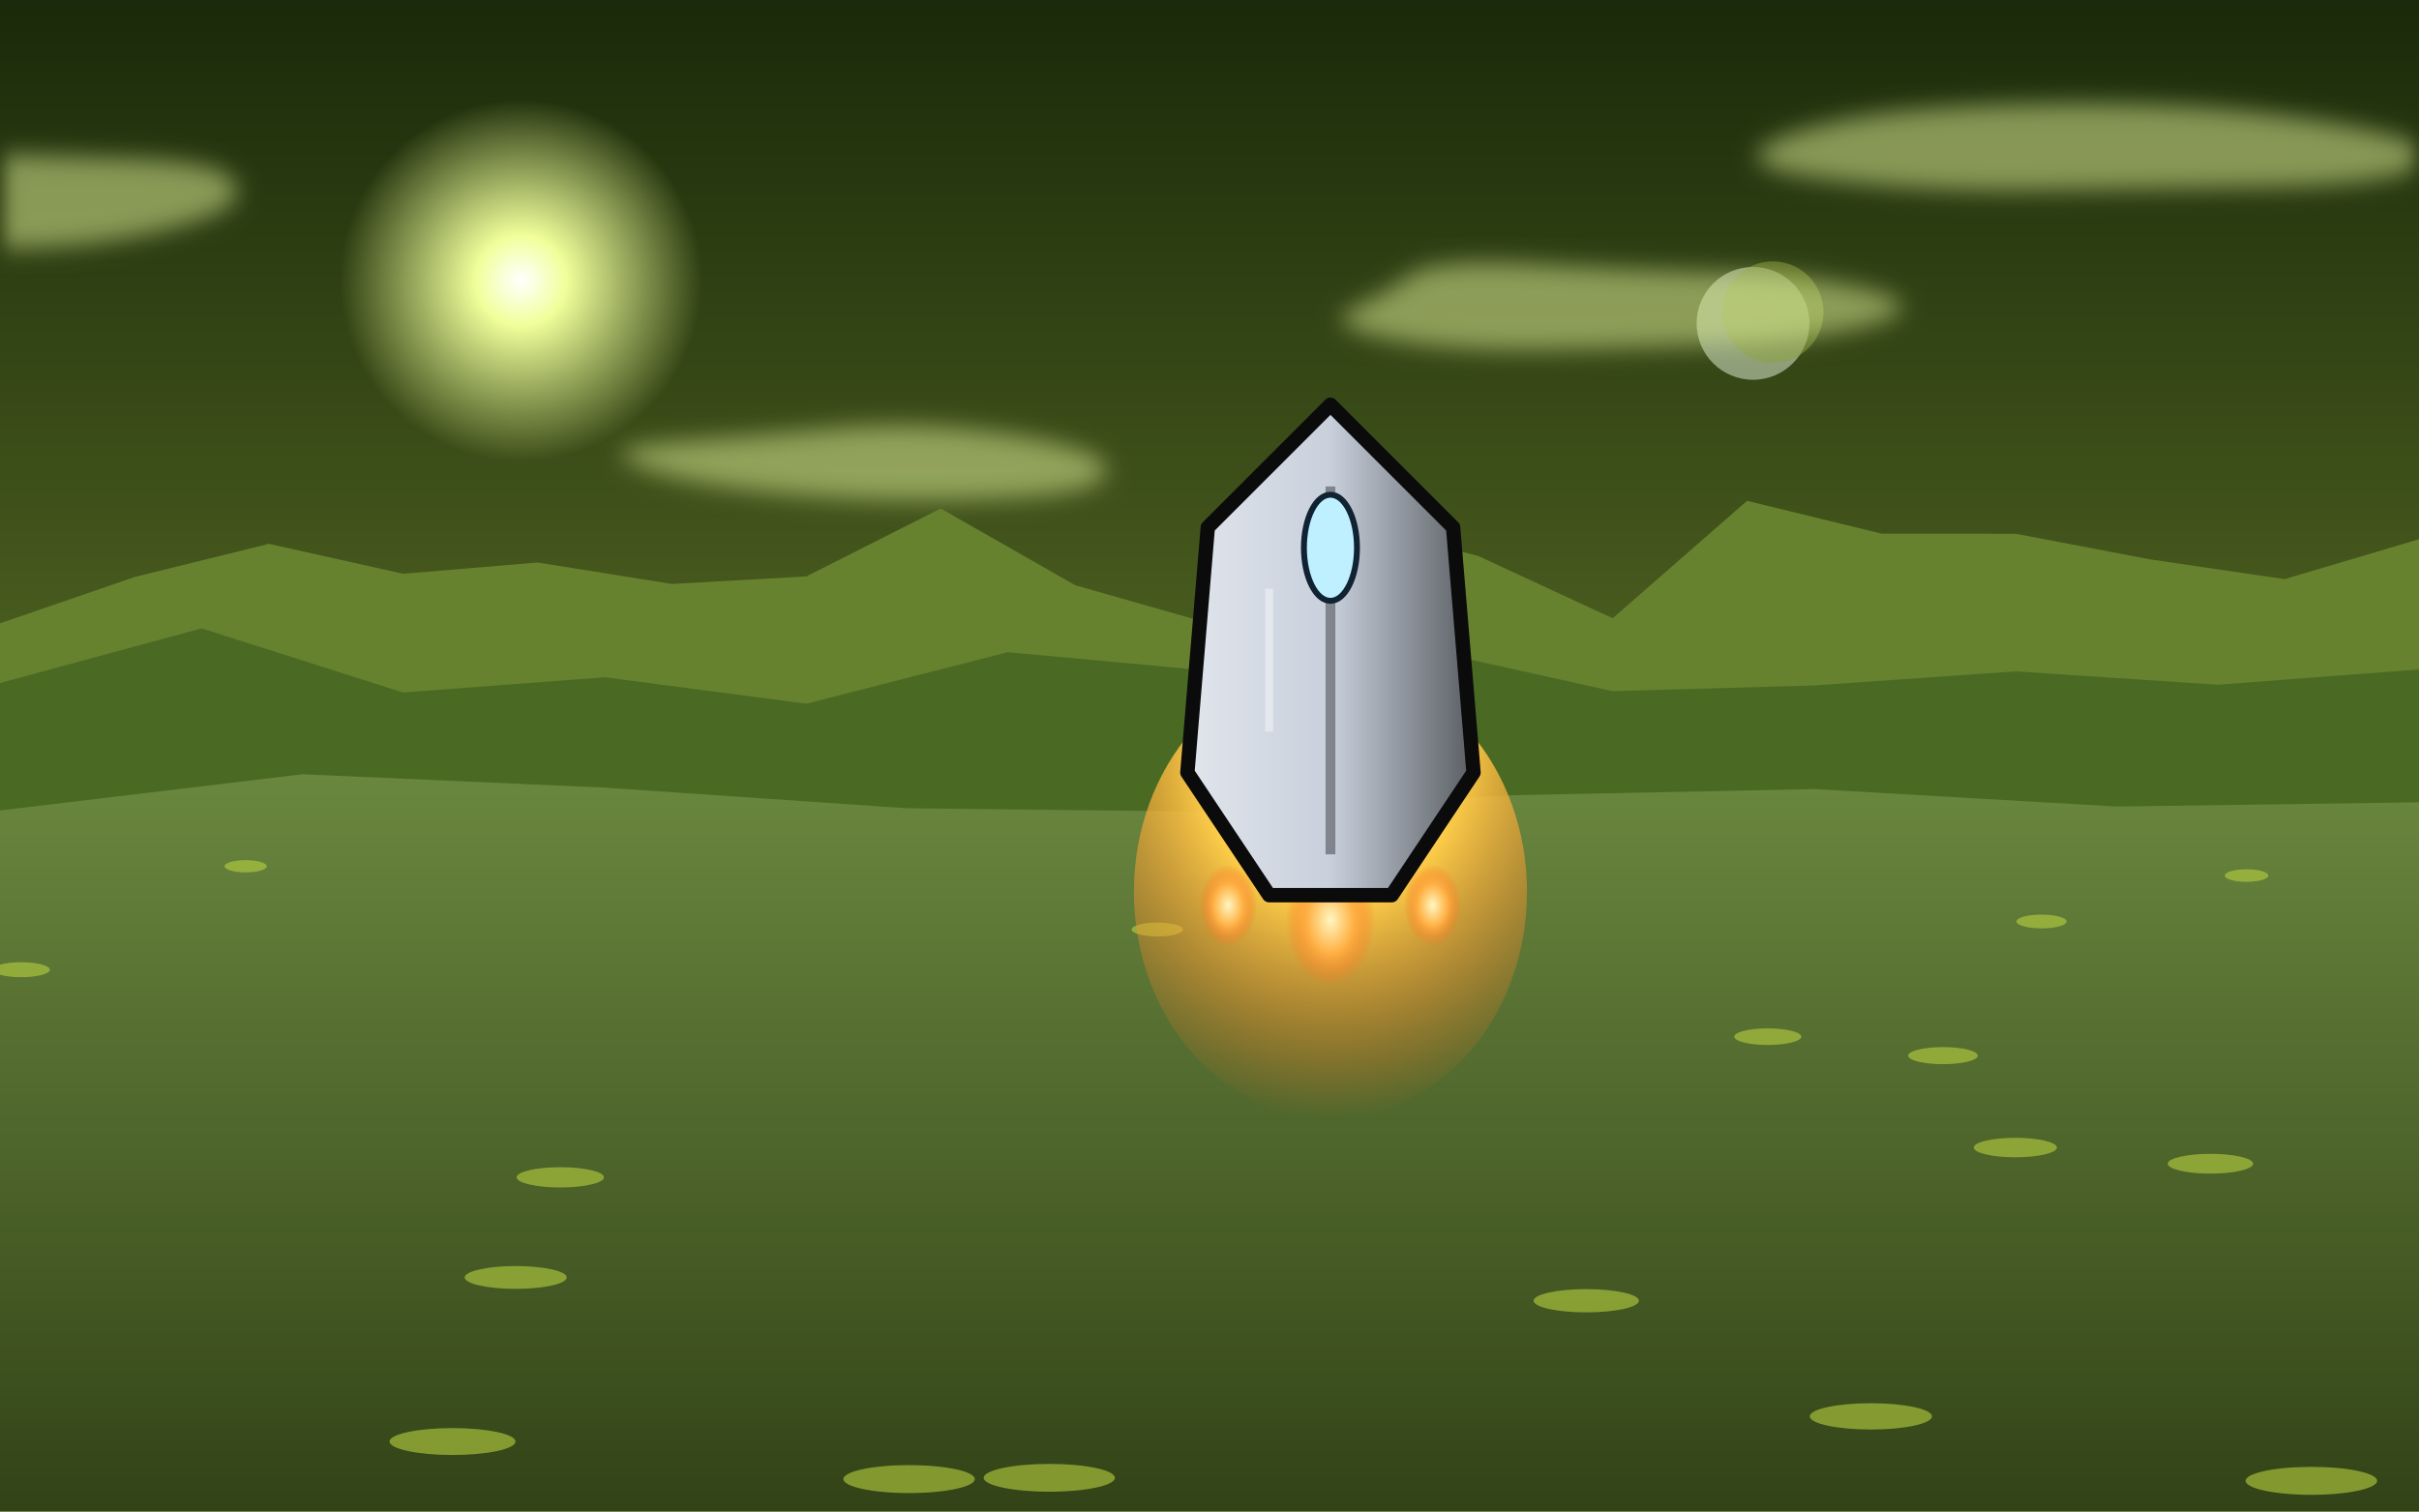
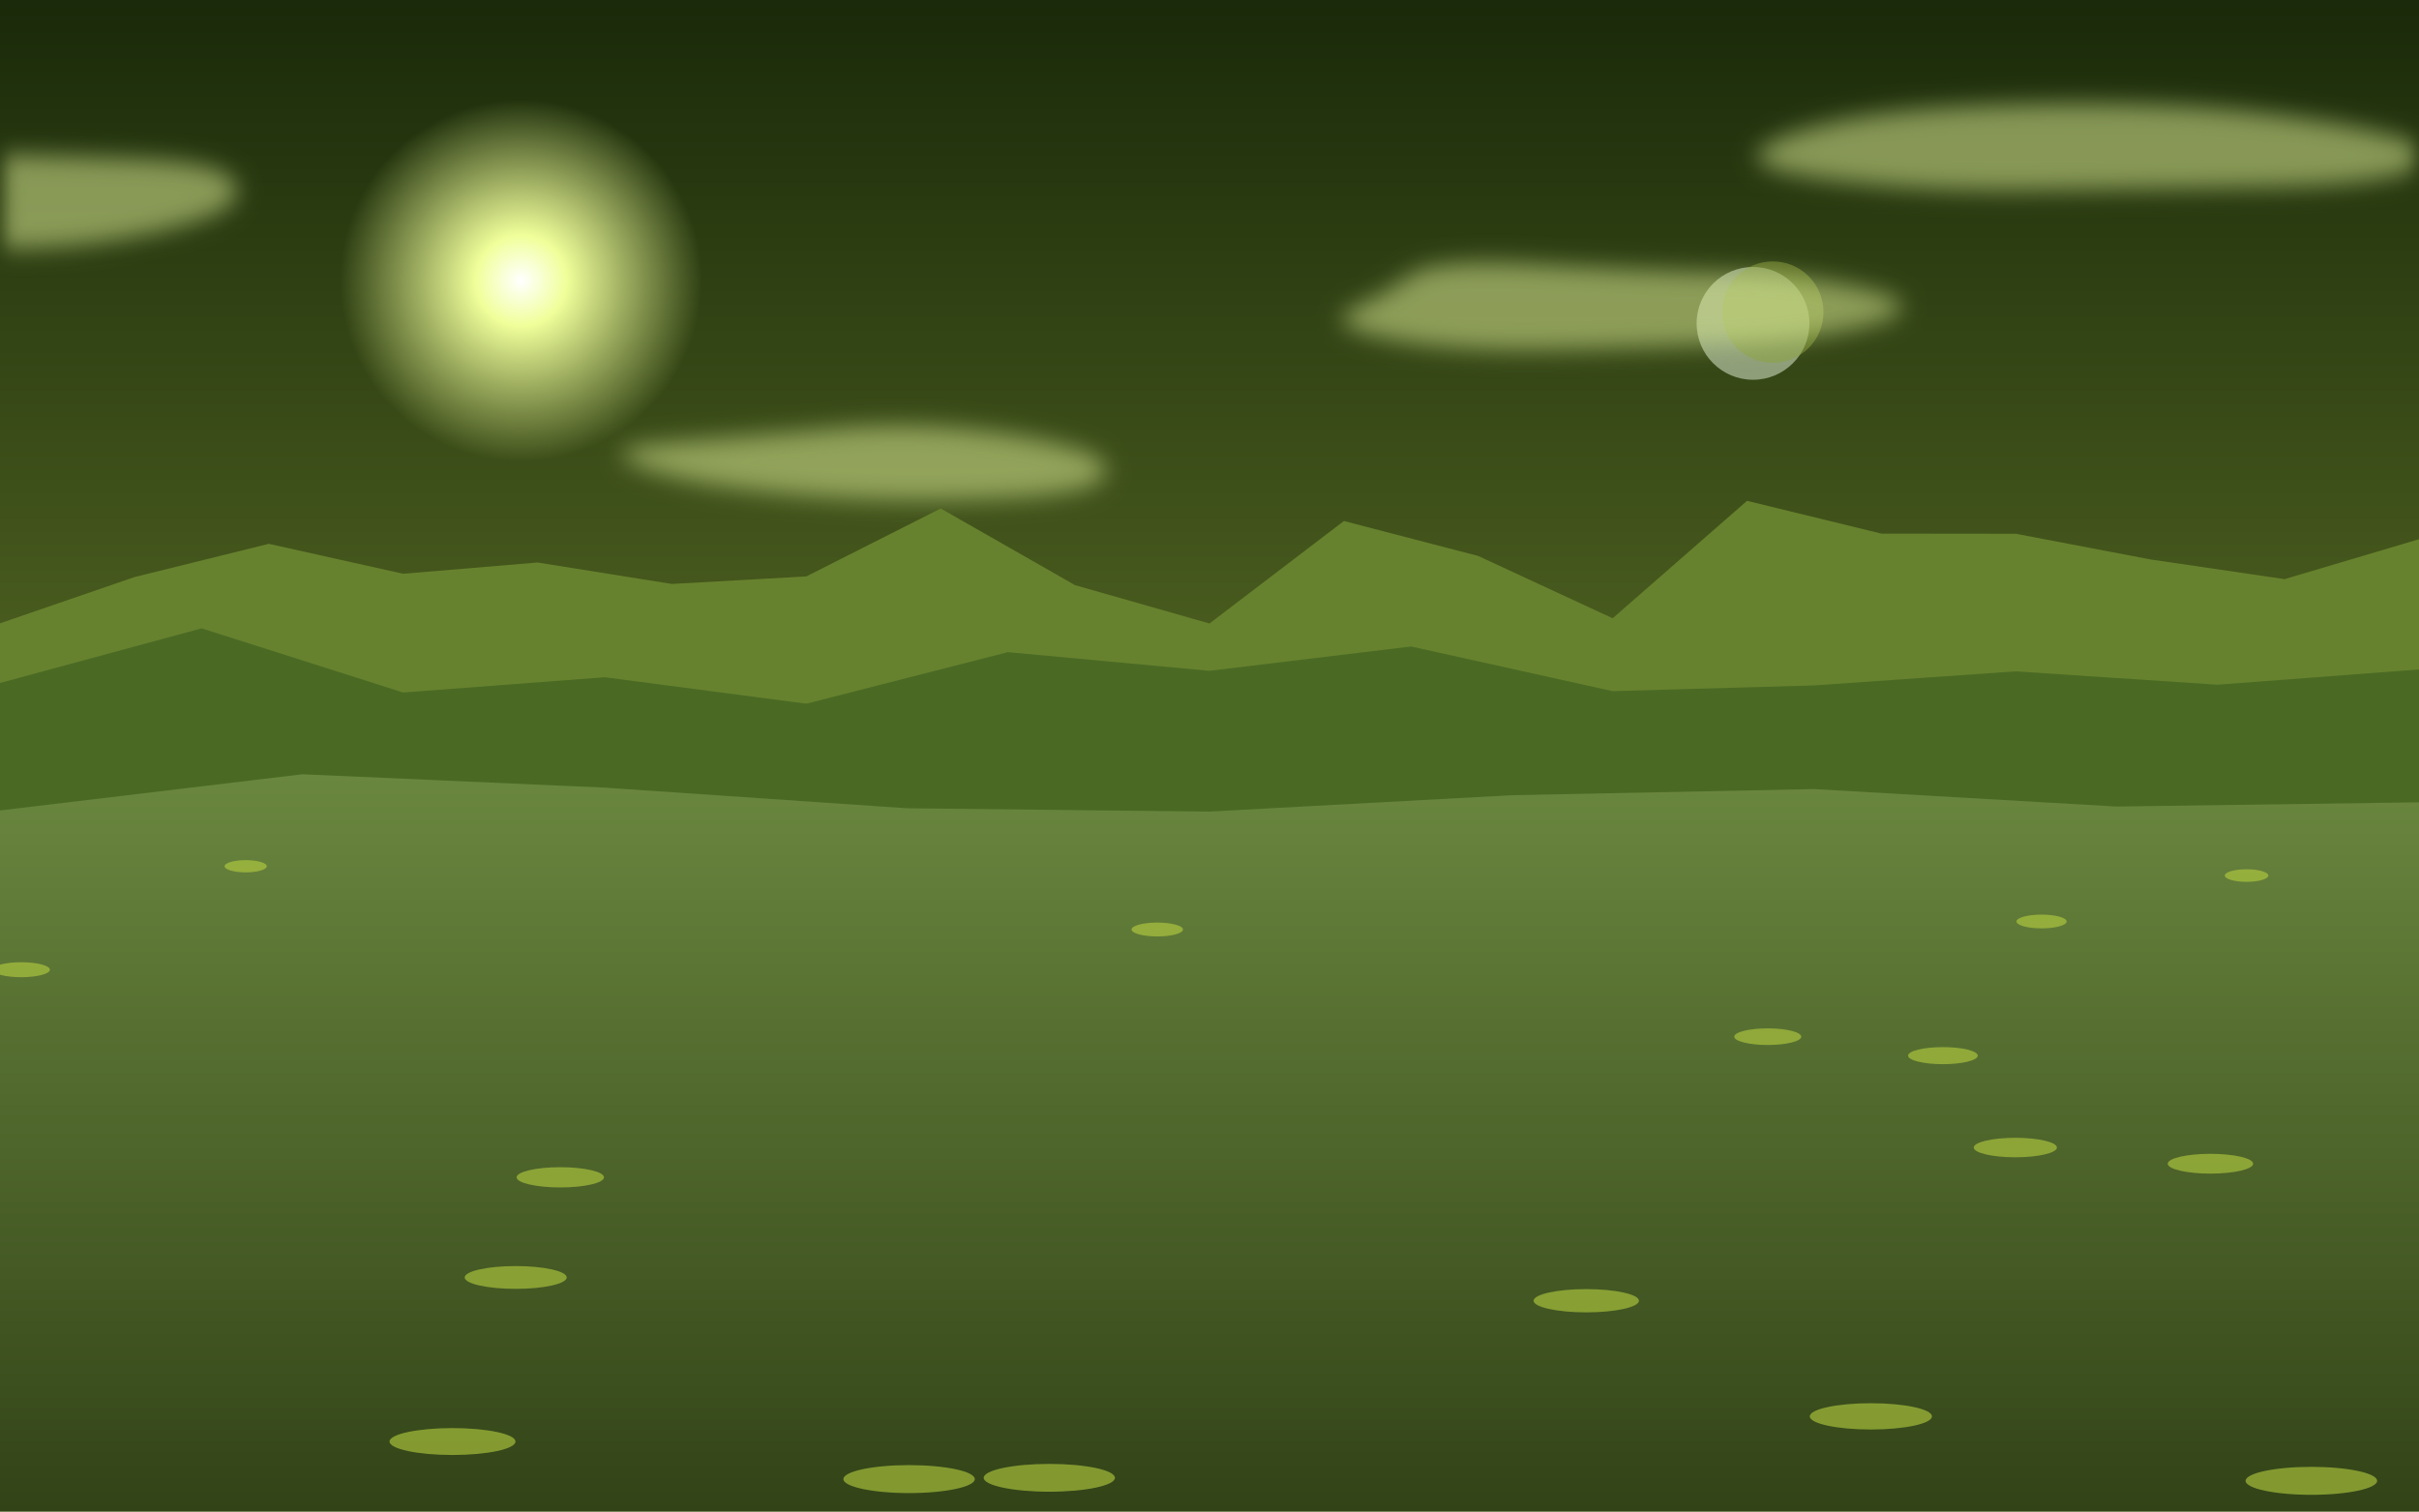
<svg xmlns="http://www.w3.org/2000/svg" width="320" height="200" viewBox="0 0 320 200">
  <defs>
    <linearGradient id="sky" x1="0" y1="0" x2="0" y2="1">
      <stop offset="0" stop-color="#1a2a0a" />
      <stop offset="1" stop-color="#8aa03a" />
    </linearGradient>
    <linearGradient id="gr" x1="0" y1="0" x2="0" y2="1">
      <stop offset="0" stop-color="#6a873f" />
      <stop offset="1" stop-color="#324317" />
    </linearGradient>
    <filter id="soft" x="-50%" y="-50%" width="200%" height="200%">
      <feGaussianBlur stdDeviation="1.6" />
    </filter>
    <radialGradient id="sun" cx="0.5" cy="0.5" r="0.5">
      <stop offset="0" stop-color="#ffffff" />
      <stop offset="0.25" stop-color="#f0ff9a" />
      <stop offset="1" stop-color="#f0ff9a" stop-opacity="0" />
-     </radialGradient>
-     <linearGradient id="csh" x1="0" y1="0" x2="0" y2="1">
-       <stop offset="0" stop-color="#e1e5ec" />
-       <stop offset="0.5" stop-color="#c8d0dc" />
-       <stop offset="1" stop-color="#5a5e63" />
-     </linearGradient>
-     <radialGradient id="cse" cx="0.5" cy="0.5" r="0.5">
-       <stop offset="0" stop-color="#fff6c0" />
-       <stop offset="0.5" stop-color="#ffb347" />
-       <stop offset="1" stop-color="#ff6a1a" stop-opacity="0" />
-     </radialGradient>
-     <radialGradient id="fl" cx="0.5" cy="0.2" r="0.8">
-       <stop offset="0" stop-color="#ffffff" />
-       <stop offset="0.4" stop-color="#ffd04a" />
-       <stop offset="1" stop-color="#ff6a1a" stop-opacity="0" />
    </radialGradient>
  </defs>
  <rect x="0" y="0" width="320" height="200" fill="url(#sky)" />
  <circle cx="68.92" cy="37.12" r="24" fill="url(#sun)" />
  <circle cx="231.9" cy="42.79" r="7.46" fill="#a4b492" opacity="0.8" />
  <circle cx="234.51" cy="41.3" r="6.71" fill="#8aa03a" opacity="0.5" />
  <path d="M31.03,24.11Q32.57,26.78 27.27,28.76Q21.97,30.74 13.76,31.96Q5.54,33.19 -4.35,32.74Q-14.24,32.29 -20.61,30.62Q-26.98,28.95 -27.43,26.74Q-27.87,24.54 -22.64,22.3Q-17.4,20.07 -5.99,20.29Q5.42,20.51 17.46,20.98Q29.5,21.44 31.03,24.11Z" fill="#d8e890" opacity="0.55" filter="url(#soft)" />
  <path d="M317.01,18.14Q323.71,20.09 319.34,22.32Q314.96,24.54 299.06,24.76Q283.17,24.98 269.13,25.19Q255.1,25.39 242.99,23.92Q230.89,22.44 232.63,20.18Q234.37,17.93 243.27,16Q252.16,14.08 268.77,13.77Q285.39,13.45 297.85,14.82Q310.31,16.19 317.01,18.14Z" fill="#d8e890" opacity="0.55" filter="url(#soft)" />
  <path d="M247.75,38.48Q255.31,40.55 248.3,42.7Q241.29,44.85 229.16,45.48Q217.03,46.11 204.13,46.3Q191.23,46.49 182.93,44.66Q174.64,42.83 178.97,40.82Q183.29,38.81 186.45,36.47Q189.62,34.14 202.93,34.95Q216.24,35.77 228.21,36.09Q240.18,36.41 247.75,38.48Z" fill="#d8e890" opacity="0.55" filter="url(#soft)" />
  <path d="M143.15,59.69Q147.97,61.4 145.61,63.45Q143.24,65.51 131.29,65.96Q119.33,66.42 110.15,65.81Q100.97,65.19 94.26,64.11Q87.54,63.02 83.34,61.14Q79.14,59.27 90.06,58.44Q100.97,57.6 110.42,56.73Q119.87,55.86 129.1,56.92Q138.32,57.98 143.15,59.69Z" fill="#d8e890" opacity="0.55" filter="url(#soft)" />
  <path d="M0,100L0,82.48L17.78,76.36L35.56,71.96L53.33,75.92L71.11,74.43L88.89,77.27L106.67,76.27L124.44,67.28L142.22,77.43L160,82.5L177.78,68.94L195.56,73.57L213.33,81.81L231.11,66.27L248.89,70.61L266.67,70.63L284.44,74.02L302.22,76.63L320,71.35L320,100Z" fill="#67822e" />
  <path d="M0,114L0,90.37L26.67,83.14L53.33,91.63L80,89.61L106.67,93.11L133.33,86.29L160,88.76L186.67,85.54L213.33,91.45L240,90.69L266.67,88.83L293.33,90.6L320,88.58L320,114Z" fill="#4a6a24" />
  <path d="M0,200L0,107.24L40,102.45L80,104.22L120,106.95L160,107.39L200,105.22L240,104.41L280,106.72L320,106.16L320,200Z" fill="url(#gr)" />
  <ellipse cx="138.81" cy="195.54" rx="8.68" ry="1.84" fill="#b8d040" opacity="0.6" />
  <ellipse cx="2.81" cy="128.31" rx="3.79" ry="0.99" fill="#b8d040" opacity="0.6" />
  <ellipse cx="305.76" cy="195.94" rx="8.7" ry="1.85" fill="#b8d040" opacity="0.6" />
  <ellipse cx="257.02" cy="139.68" rx="4.61" ry="1.13" fill="#b8d040" opacity="0.6" />
  <ellipse cx="153.09" cy="122.99" rx="3.4" ry="0.92" fill="#b8d040" opacity="0.6" />
  <ellipse cx="209.84" cy="172.11" rx="6.97" ry="1.54" fill="#b8d040" opacity="0.6" />
  <ellipse cx="74.12" cy="155.78" rx="5.78" ry="1.34" fill="#b8d040" opacity="0.6" />
  <ellipse cx="270.07" cy="121.93" rx="3.32" ry="0.91" fill="#b8d040" opacity="0.6" />
  <ellipse cx="233.85" cy="137.17" rx="4.43" ry="1.1" fill="#b8d040" opacity="0.6" />
  <ellipse cx="266.6" cy="151.84" rx="5.5" ry="1.29" fill="#b8d040" opacity="0.6" />
  <ellipse cx="68.22" cy="169.03" rx="6.75" ry="1.51" fill="#b8d040" opacity="0.6" />
  <ellipse cx="247.49" cy="187.41" rx="8.08" ry="1.74" fill="#b8d040" opacity="0.6" />
  <ellipse cx="32.5" cy="114.62" rx="2.79" ry="0.81" fill="#b8d040" opacity="0.6" />
  <ellipse cx="59.86" cy="190.74" rx="8.33" ry="1.78" fill="#b8d040" opacity="0.6" />
  <ellipse cx="292.41" cy="153.98" rx="5.65" ry="1.31" fill="#b8d040" opacity="0.6" />
  <ellipse cx="297.19" cy="115.85" rx="2.88" ry="0.83" fill="#b8d040" opacity="0.6" />
  <ellipse cx="120.26" cy="195.71" rx="8.69" ry="1.85" fill="#b8d040" opacity="0.6" />
-   <ellipse cx="176" cy="118" rx="26" ry="30" fill="url(#fl)" />
-   <g transform="translate(176 86) rotate(-90) scale(2.6) translate(-16 -12)">
-     <ellipse cx="2.27" cy="12" rx="3.33" ry="2.29" fill="url(#cse)" />
-     <ellipse cx="3" cy="6.8" rx="2.08" ry="1.46" fill="url(#cse)" />
-     <ellipse cx="3" cy="17.2" rx="2.08" ry="1.46" fill="url(#cse)" />
-     <polygon points="28.48,12 22.24,5.76 9.76,4.72 3.52,8.88 3.52,15.12 9.76,19.28 22.24,18.24" fill="url(#csh)" stroke="#0b0b0b" stroke-width="0.73" stroke-linejoin="round" />
-     <line x1="5.6" y1="12" x2="24.32" y2="12" stroke="#6e7279" stroke-width="0.5" opacity="0.8" />
-     <line x1="11.84" y1="8.88" x2="19.12" y2="8.88" stroke="#e9ecf1" stroke-width="0.4" opacity="0.8" />
-     <ellipse cx="21.2" cy="12" rx="2.7" ry="1.35" fill="#bff0ff" stroke="#123" stroke-width="0.3" />
-   </g>
</svg>
